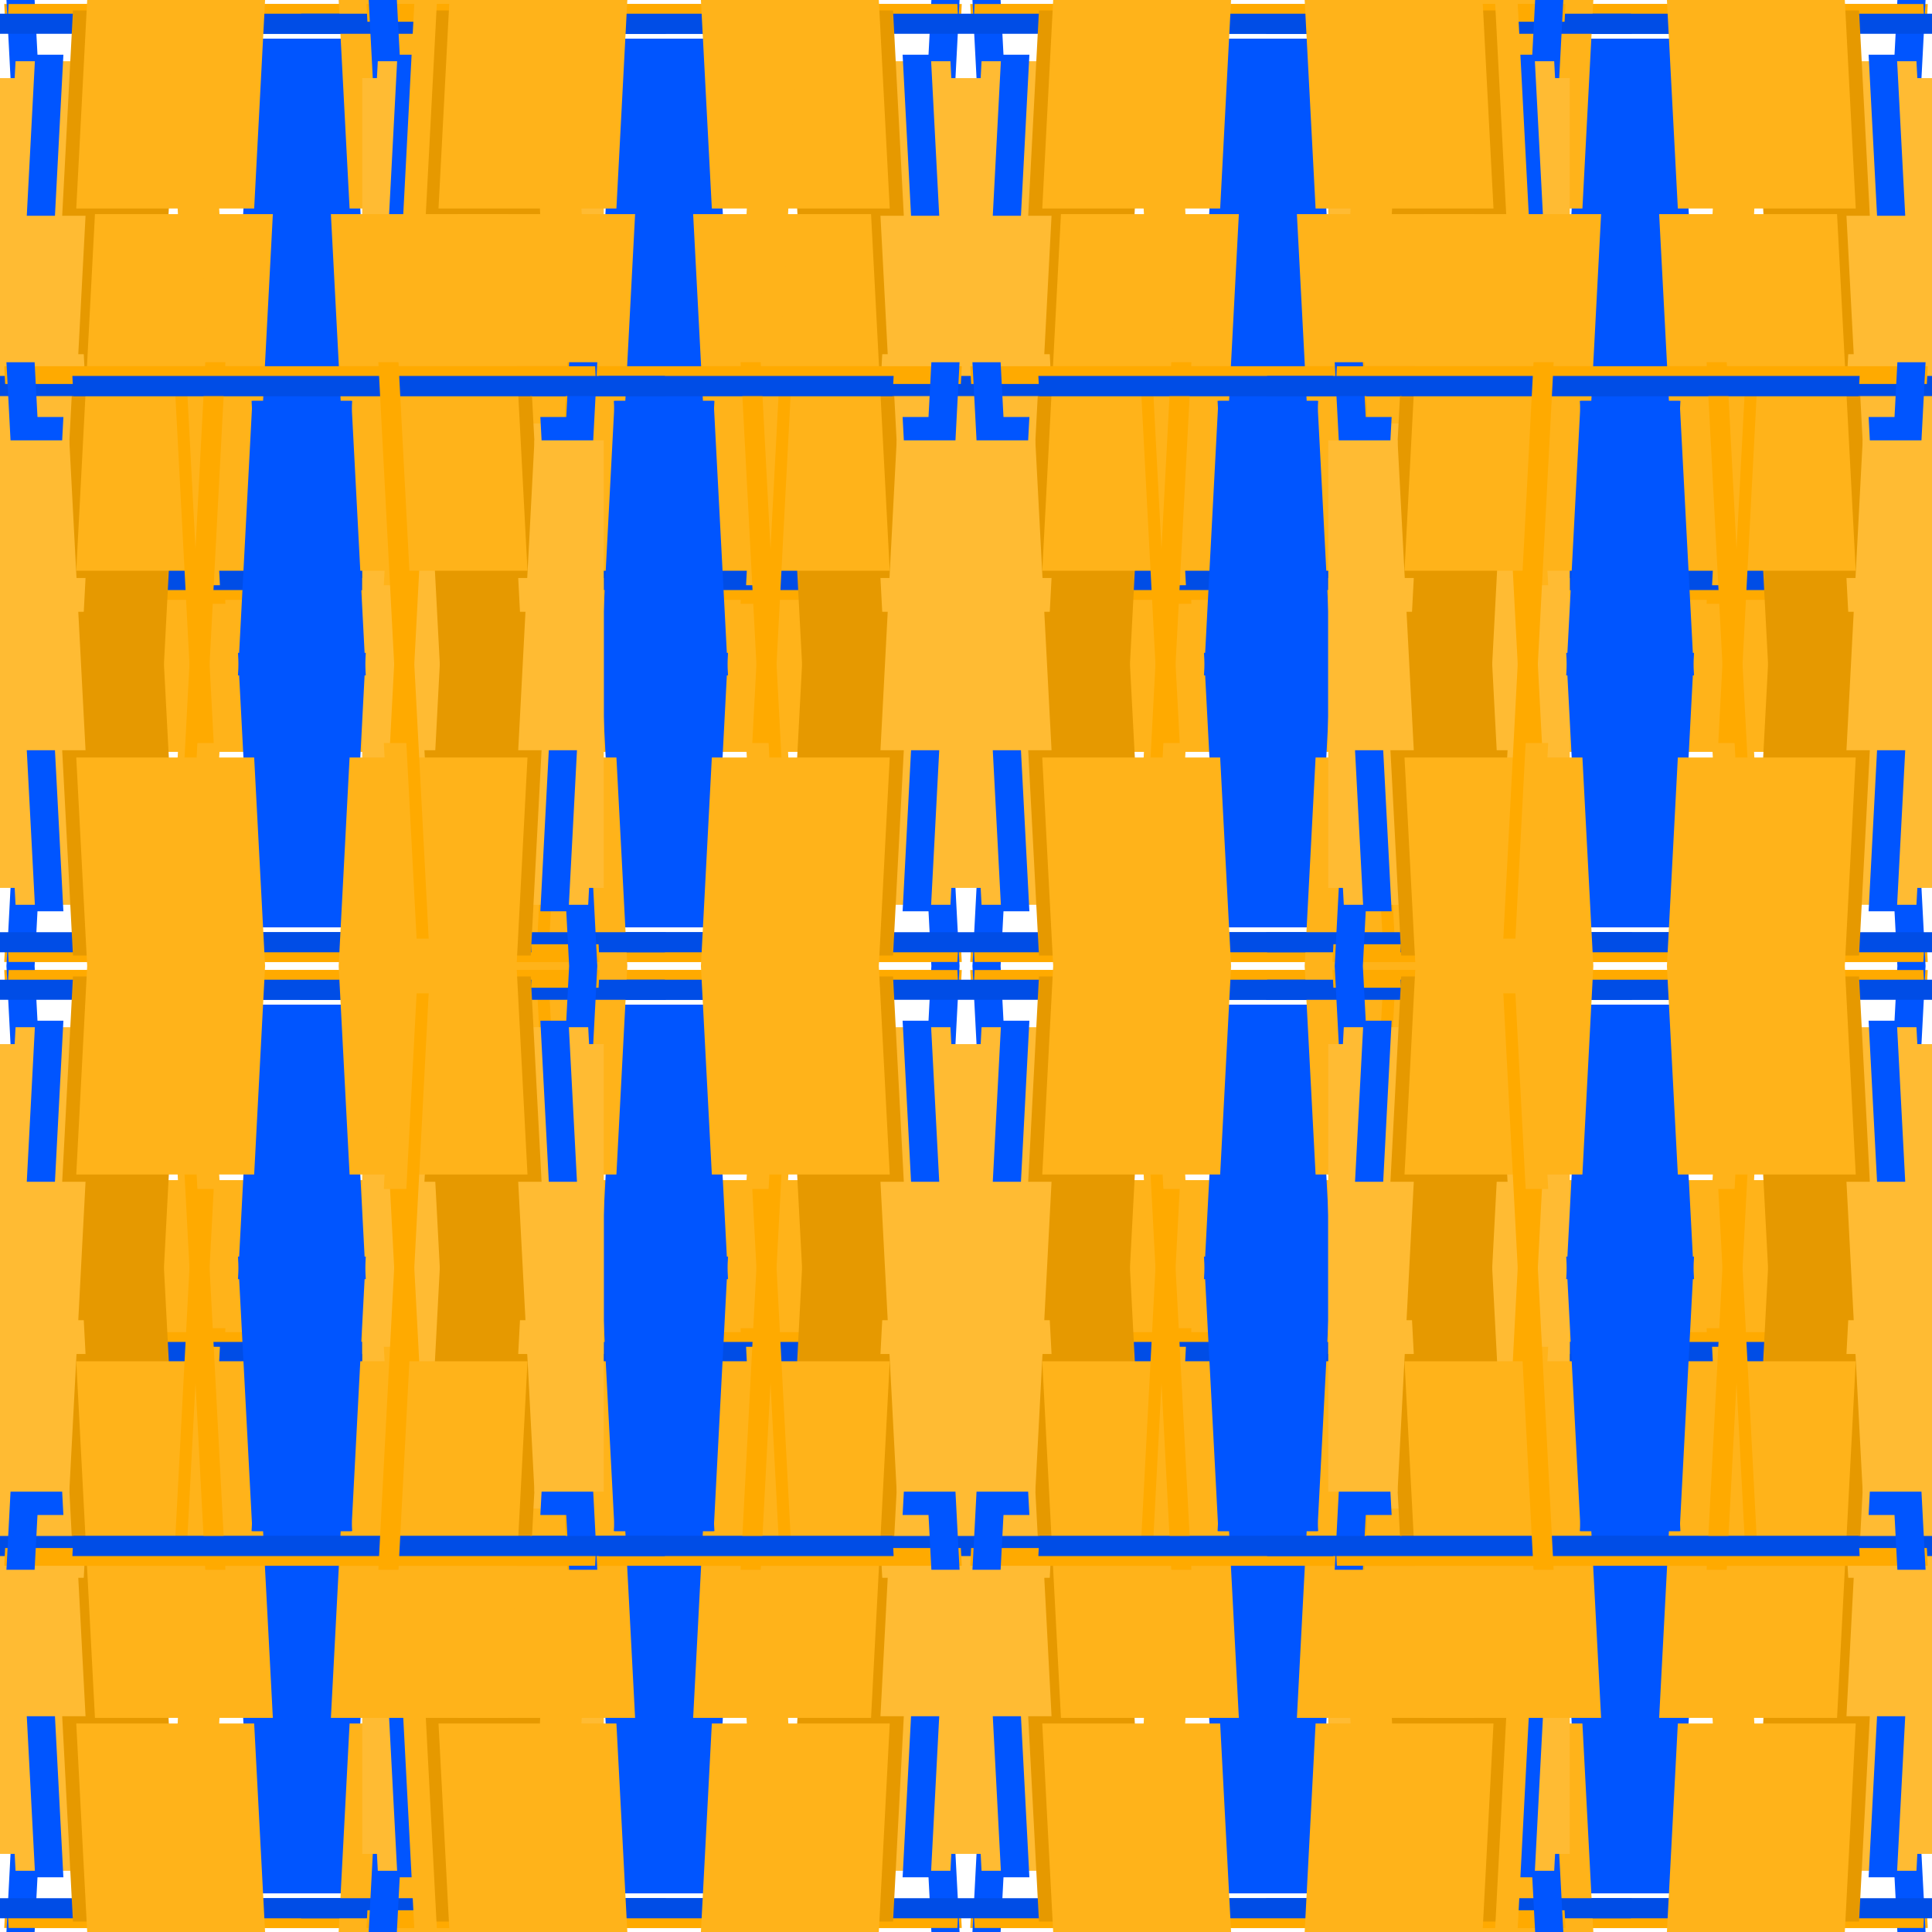
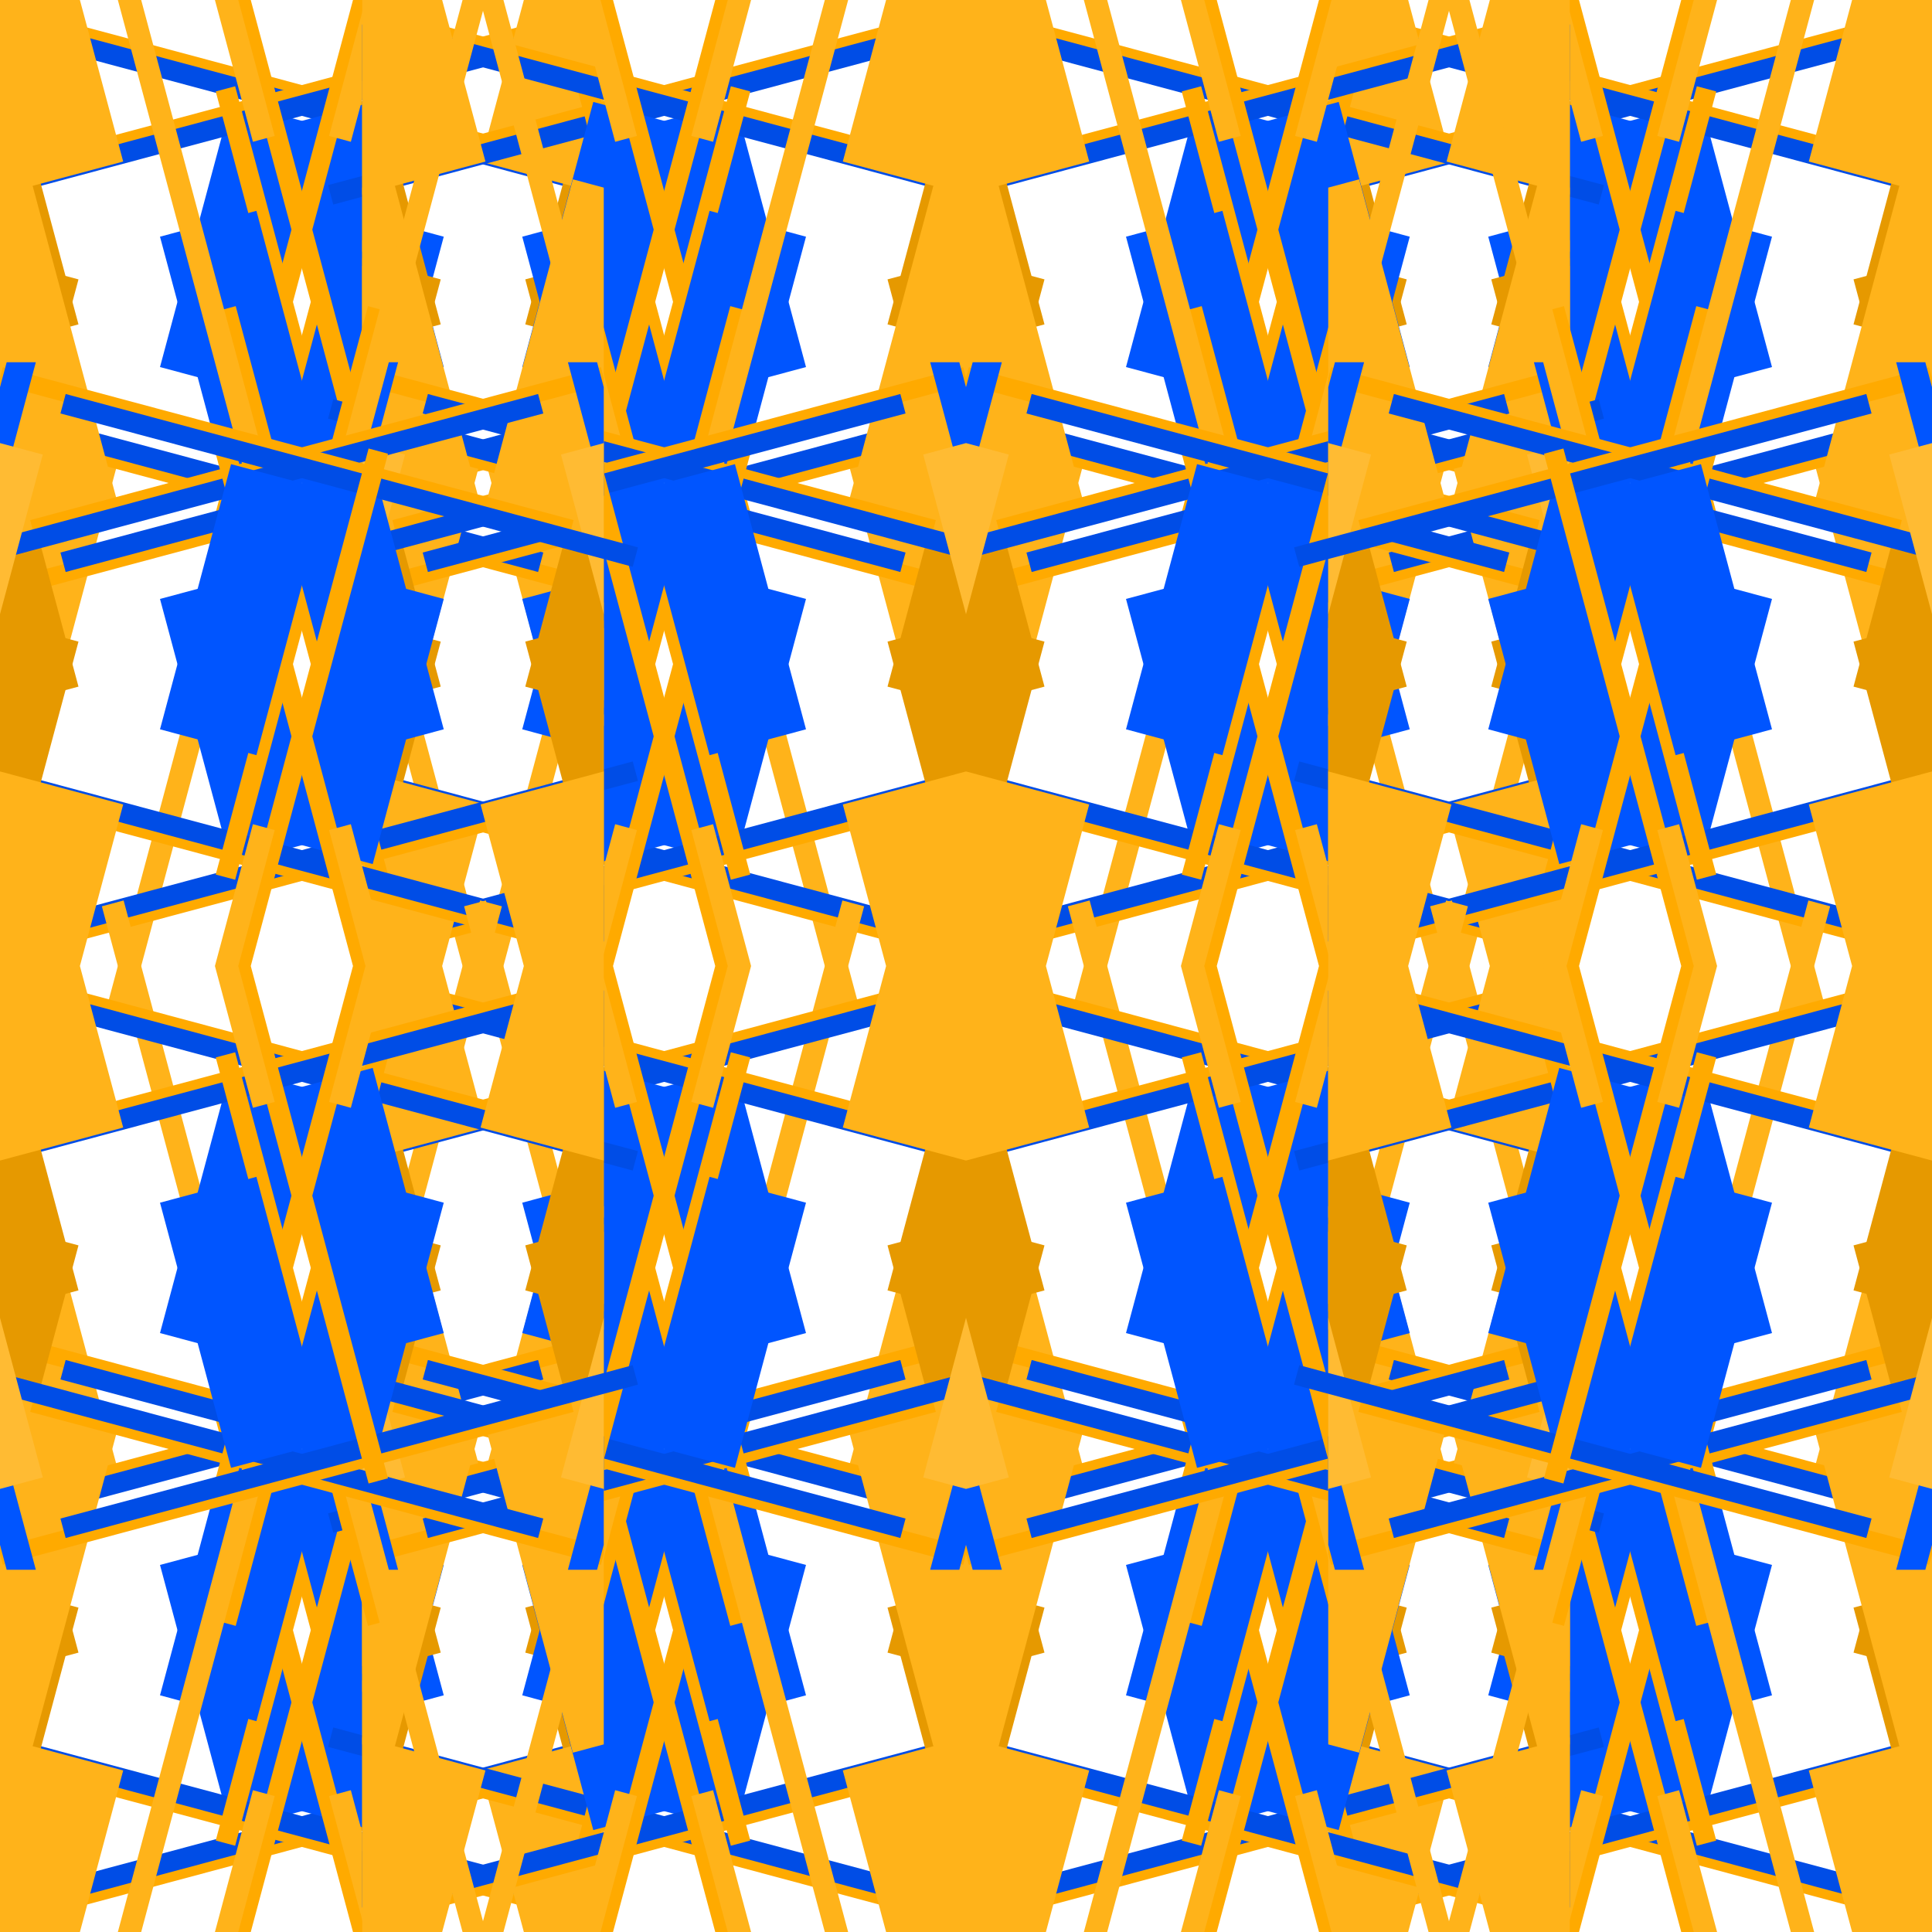
<svg xmlns="http://www.w3.org/2000/svg" xmlns:xlink="http://www.w3.org/1999/xlink" width="100%" height="100%" viewBox="0 0 2400 2400" style="stroke-width:0;background-color:#121212">
  <symbol id="quad3">
    <symbol id="quad2">
      <symbol id="quad1">
        <symbol id="quad0">
-           <rect x="5" y="5" width="734" height="22" rx="0" style="fill:hsl(40,100%,50%);fill-opacity:1" transform="rotate(0 0 0)translate(0 0)skewX(3)skewY(0)scale(1 1)" />"/&gt;<rect x="-16" y="319" width="133" height="355" rx="0" style="fill:hsl(40,100%,60%);fill-opacity:1" transform="rotate(0 0 0)translate(0 0)skewX(3)skewY(0)scale(1 1)" />"/&gt;<rect x="89" y="17" width="736" height="25" rx="0" style="fill:hsl(220,100%,45%);fill-opacity:1" transform="rotate(0 0 0)translate(0 0)skewX(3)skewY(0)scale(1 1)" />"/&gt;<rect x="52" y="310" width="132" height="427" rx="0" style="fill:hsl(40,100%,45%);fill-opacity:1" transform="rotate(0 0 0)translate(0 0)skewX(3)skewY(0)scale(1 1)" />"/&gt;<rect x="470" y="-15" width="25" height="731" rx="0" style="fill:hsl(40,100%,50%);fill-opacity:1" transform="rotate(0 0 0)translate(0 0)skewX(3)skewY(0)scale(1 1)" />"/&gt;<rect x="69" y="491" width="221" height="443" rx="0" style="fill:hsl(40,100%,55%);fill-opacity:1" transform="rotate(0 0 0)translate(0 0)skewX(3)skewY(0)scale(1 1)" />"/&gt;<rect x="452" y="473" width="28" height="725" rx="0" style="fill:hsl(40,100%,55%);fill-opacity:1" transform="rotate(0 0 0)translate(0 0)skewX(3)skewY(0)scale(1 1)" />"/&gt;<rect x="310" y="48" width="124" height="341" rx="0" style="fill:hsl(220,100%,50%);fill-opacity:1" transform="rotate(0 0 0)translate(0 0)skewX(3)skewY(0)scale(1 1)" />"/&gt;<rect x="8" y="-48" width="35" height="730" rx="0" style="fill:hsl(220,100%,50%);fill-opacity:1" transform="rotate(0 0 0)translate(0 0)skewX(3)skewY(0)scale(1 1)" />"/&gt;<rect x="-82" y="97" width="163" height="385" rx="0" style="fill:hsl(40,100%,60%);fill-opacity:1" transform="rotate(0 0 0)translate(0 0)skewX(3)skewY(0)scale(1 1)" />"/&gt;</symbol>
+           <rect x="5" y="5" width="734" height="22" rx="0" transform-origin="0 0" style="fill:hsl(40,100%,50%);fill-opacity:1" transform="rotate(15)translate(0 0)skewX(0)skewY(0)scale(1 1)" />"/&gt;<rect x="-16" y="319" width="133" height="355" rx="0" transform-origin="0 0" style="fill:hsl(40,100%,60%);fill-opacity:1" transform="rotate(15)translate(0 0)skewX(0)skewY(0)scale(1 1)" />"/&gt;<rect x="89" y="17" width="736" height="25" rx="0" transform-origin="0 0" style="fill:hsl(220,100%,45%);fill-opacity:1" transform="rotate(15)translate(0 0)skewX(0)skewY(0)scale(1 1)" />"/&gt;<rect x="52" y="310" width="132" height="427" rx="0" transform-origin="0 0" style="fill:hsl(40,100%,45%);fill-opacity:1" transform="rotate(15)translate(0 0)skewX(0)skewY(0)scale(1 1)" />"/&gt;<rect x="470" y="-15" width="25" height="731" rx="0" transform-origin="0 0" style="fill:hsl(40,100%,50%);fill-opacity:1" transform="rotate(15)translate(0 0)skewX(0)skewY(0)scale(1 1)" />"/&gt;<rect x="69" y="491" width="221" height="443" rx="0" transform-origin="0 0" style="fill:hsl(40,100%,55%);fill-opacity:1" transform="rotate(15)translate(0 0)skewX(0)skewY(0)scale(1 1)" />"/&gt;<rect x="452" y="473" width="28" height="725" rx="0" transform-origin="0 0" style="fill:hsl(40,100%,55%);fill-opacity:1" transform="rotate(15)translate(0 0)skewX(0)skewY(0)scale(1 1)" />"/&gt;<rect x="310" y="48" width="124" height="341" rx="0" transform-origin="0 0" style="fill:hsl(220,100%,50%);fill-opacity:1" transform="rotate(15)translate(0 0)skewX(0)skewY(0)scale(1 1)" />"/&gt;<rect x="8" y="-48" width="35" height="730" rx="0" transform-origin="0 0" style="fill:hsl(220,100%,50%);fill-opacity:1" transform="rotate(15)translate(0 0)skewX(0)skewY(0)scale(1 1)" />"/&gt;<rect x="-82" y="97" width="163" height="385" rx="0" transform-origin="0 0" style="fill:hsl(40,100%,60%);fill-opacity:1" transform="rotate(15)translate(0 0)skewX(0)skewY(0)scale(1 1)" />"/&gt;</symbol>
        <g>
          <use xlink:href="#quad0" />
        </g>
        <g transform="scale(-1 1) translate(-750 0)">
          <use xlink:href="#quad0" />
        </g>
        <g transform="scale(-1 -1) translate(-750 -750)">
          <use xlink:href="#quad0" />
        </g>
        <g transform="scale(1 -1) translate(0 -750)">
          <use xlink:href="#quad0" />
        </g>
      </symbol>
      <g>
        <use xlink:href="#quad1" />
      </g>
      <g transform="scale(-1 1) translate(-1200 0)">
        <use xlink:href="#quad1" />
      </g>
      <g transform="scale(-1 -1) translate(-1200 -1200)">
        <use xlink:href="#quad1" />
      </g>
      <g transform="scale(1 -1) translate(0 -1200)">
        <use xlink:href="#quad1" />
      </g>
    </symbol>
    <g>
      <use xlink:href="#quad2" />
    </g>
    <g transform="scale(-1 1) translate(-2400 0)">
      <use xlink:href="#quad2" />
    </g>
    <g transform="scale(-1 -1) translate(-2400 -2400)">
      <use xlink:href="#quad2" />
    </g>
    <g transform="scale(1 -1) translate(0 -2400)">
      <use xlink:href="#quad2" />
    </g>
  </symbol>
  <g transform="scale(1 1)">
    <use xlink:href="#quad3" />
  </g>
</svg>
